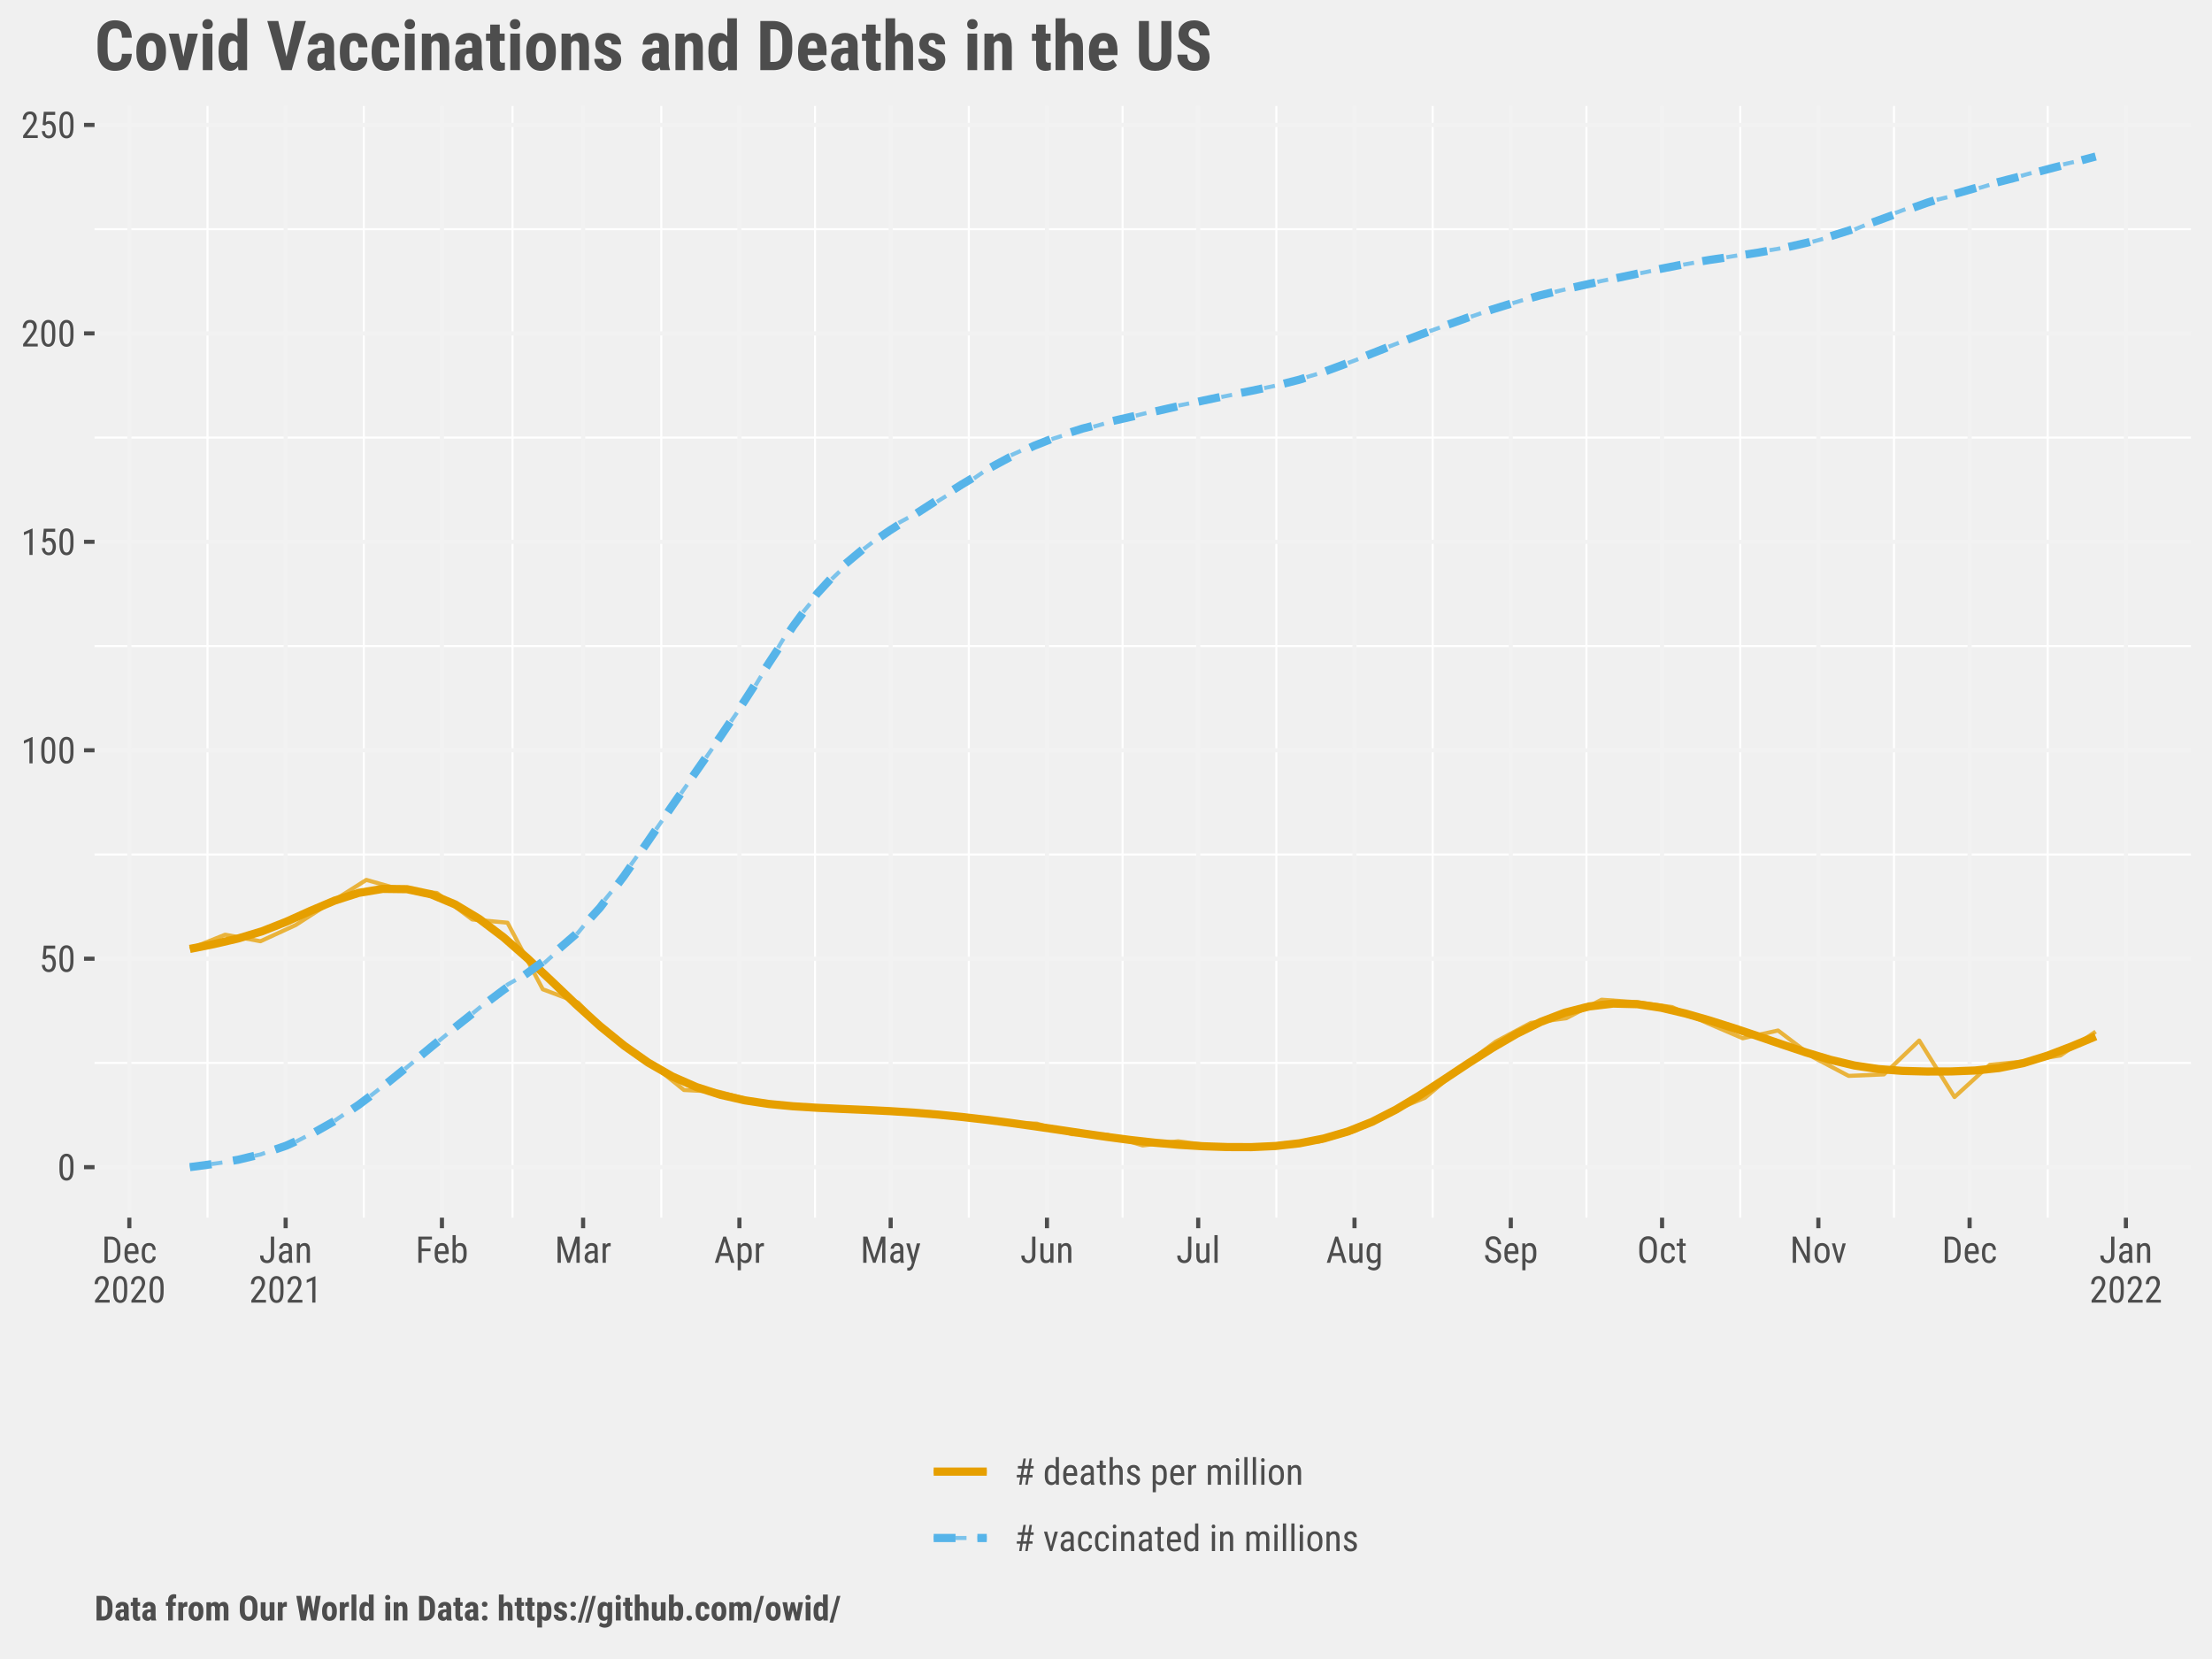
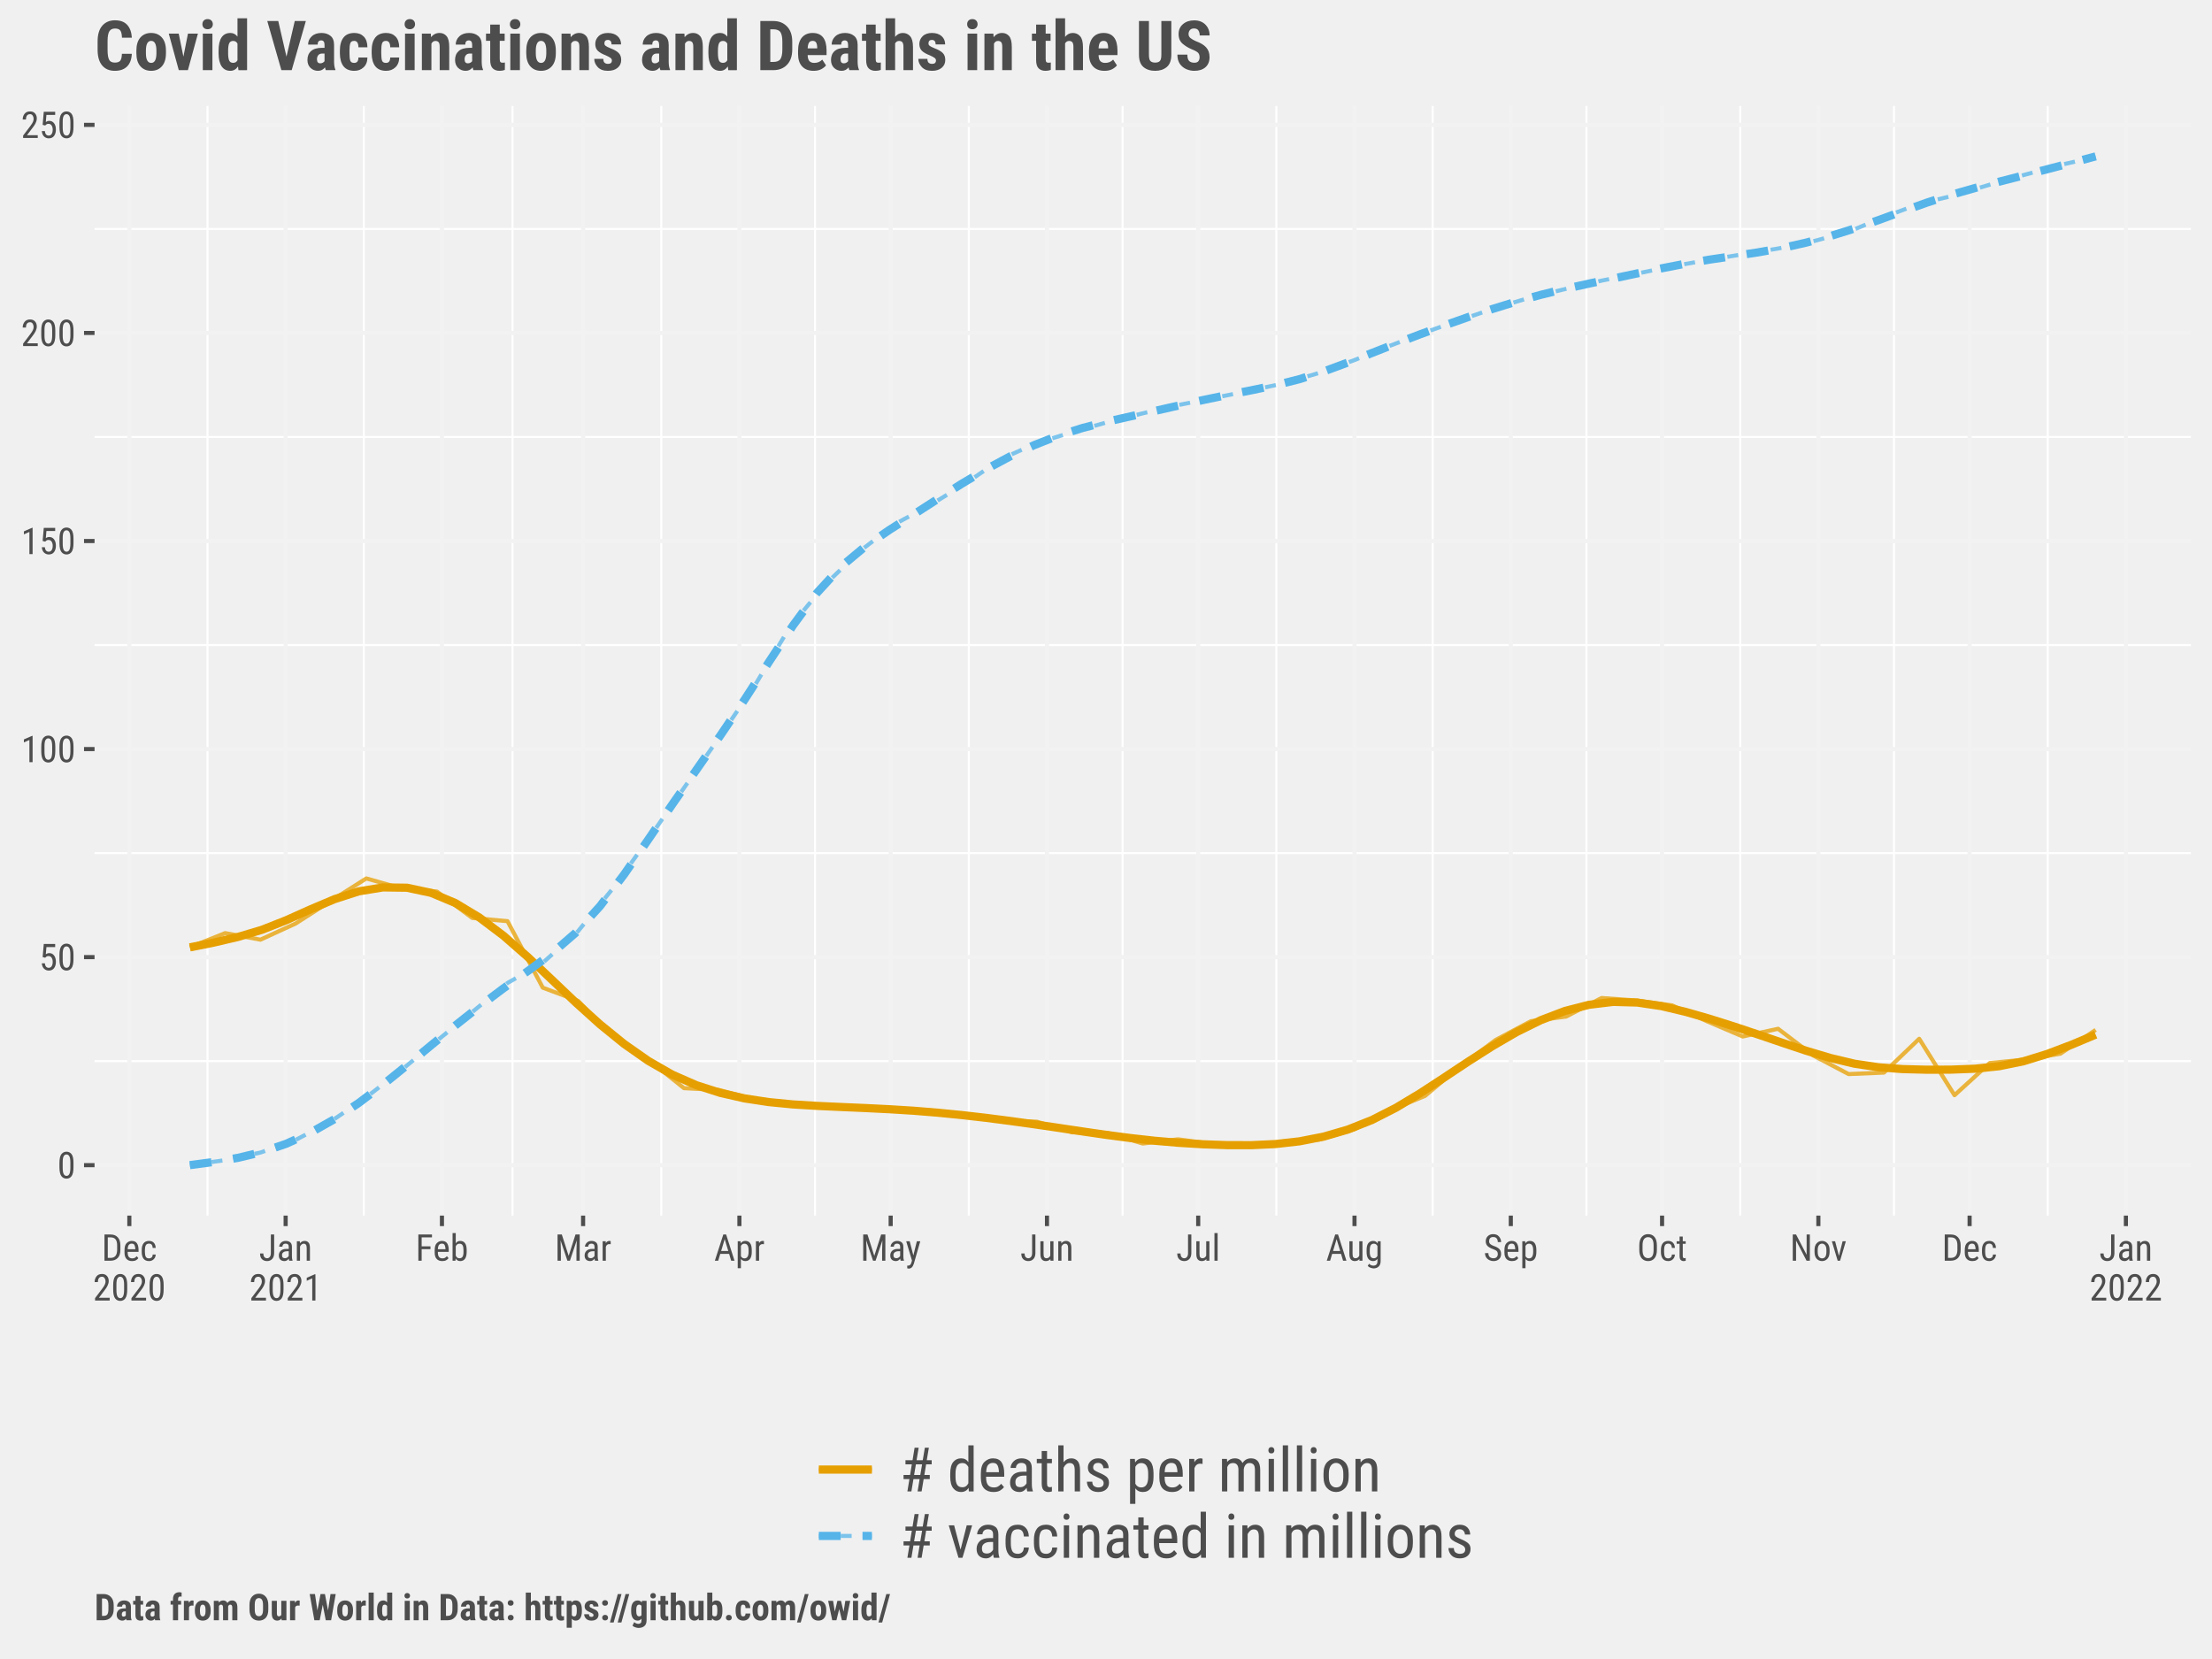
<svg xmlns="http://www.w3.org/2000/svg" class="svglite" width="576.00pt" height="432.00pt" viewBox="0 0 576.00 432.00">
  <defs>
    <style type="text/css">
    .svglite line, .svglite polyline, .svglite polygon, .svglite path, .svglite rect, .svglite circle {
      fill: none;
      stroke: #000000;
      stroke-linecap: round;
      stroke-linejoin: round;
      stroke-miterlimit: 10.00;
    }
    .svglite text {
      white-space: pre;
    }
  </style>
  </defs>
  <rect width="100%" height="100%" style="stroke: none; fill: none;" />
  <defs>
    <clipPath id="cpMC4wMHw1NzYuMDB8MC4wMHw0MzIuMDA=">
      <rect x="0.00" y="0.00" width="576.00" height="432.00" />
    </clipPath>
  </defs>
  <g clip-path="url(#cpMC4wMHw1NzYuMDB8MC4wMHw0MzIuMDA=)">
    <rect x="0.00" y="0" width="576.00" height="432.00" style="stroke-width: 1.07; stroke: none;" />
  </g>
  <defs>
-     <clipPath id="cpMjQuNjJ8NTcwLjUyfDI3LjU5fDMxNy4wOA==">
-       <rect x="24.62" y="27.59" width="545.90" height="289.49" />
+     <clipPath id="cpMjQuNjJ8NTcwLjUyfDI3LjU5fDMxNi41NA==">
+       <rect x="24.62" y="27.59" width="545.90" height="288.95" />
    </clipPath>
  </defs>
-   <g clip-path="url(#cpMjQuNjJ8NTcwLjUyfDI3LjU5fDMxNy4wOA==)">
-     <polyline points="24.62,276.79 570.52,276.79 " style="stroke-width: 0.53; stroke: #FFFFFF; stroke-linecap: butt;" />
-     <polyline points="24.62,222.51 570.52,222.51 " style="stroke-width: 0.53; stroke: #FFFFFF; stroke-linecap: butt;" />
-     <polyline points="24.62,168.23 570.52,168.23 " style="stroke-width: 0.53; stroke: #FFFFFF; stroke-linecap: butt;" />
-     <polyline points="24.62,113.95 570.52,113.95 " style="stroke-width: 0.53; stroke: #FFFFFF; stroke-linecap: butt;" />
-     <polyline points="24.62,59.67 570.52,59.67 " style="stroke-width: 0.53; stroke: #FFFFFF; stroke-linecap: butt;" />
-     <polyline points="54.03,317.08 54.03,27.59 " style="stroke-width: 0.53; stroke: #FFFFFF; stroke-linecap: butt;" />
-     <polyline points="94.73,317.08 94.73,27.59 " style="stroke-width: 0.53; stroke: #FFFFFF; stroke-linecap: butt;" />
-     <polyline points="133.46,317.08 133.46,27.59 " style="stroke-width: 0.53; stroke: #FFFFFF; stroke-linecap: butt;" />
-     <polyline points="172.19,317.08 172.19,27.59 " style="stroke-width: 0.53; stroke: #FFFFFF; stroke-linecap: butt;" />
-     <polyline points="212.23,317.08 212.23,27.59 " style="stroke-width: 0.53; stroke: #FFFFFF; stroke-linecap: butt;" />
-     <polyline points="252.28,317.08 252.28,27.59 " style="stroke-width: 0.53; stroke: #FFFFFF; stroke-linecap: butt;" />
-     <polyline points="292.32,317.08 292.32,27.59 " style="stroke-width: 0.53; stroke: #FFFFFF; stroke-linecap: butt;" />
-     <polyline points="332.36,317.08 332.36,27.59 " style="stroke-width: 0.53; stroke: #FFFFFF; stroke-linecap: butt;" />
-     <polyline points="373.06,317.08 373.06,27.59 " style="stroke-width: 0.53; stroke: #FFFFFF; stroke-linecap: butt;" />
-     <polyline points="413.11,317.08 413.11,27.59 " style="stroke-width: 0.53; stroke: #FFFFFF; stroke-linecap: butt;" />
-     <polyline points="453.15,317.08 453.15,27.59 " style="stroke-width: 0.53; stroke: #FFFFFF; stroke-linecap: butt;" />
-     <polyline points="493.19,317.08 493.19,27.59 " style="stroke-width: 0.53; stroke: #FFFFFF; stroke-linecap: butt;" />
-     <polyline points="533.23,317.08 533.23,27.59 " style="stroke-width: 0.53; stroke: #FFFFFF; stroke-linecap: butt;" />
-     <polyline points="24.62,303.93 570.52,303.93 " style="stroke-width: 1.07; stroke: #F2F2F2; stroke-linecap: butt;" />
-     <polyline points="24.62,249.65 570.52,249.65 " style="stroke-width: 1.07; stroke: #F2F2F2; stroke-linecap: butt;" />
-     <polyline points="24.62,195.37 570.52,195.37 " style="stroke-width: 1.07; stroke: #F2F2F2; stroke-linecap: butt;" />
-     <polyline points="24.62,141.09 570.52,141.09 " style="stroke-width: 1.07; stroke: #F2F2F2; stroke-linecap: butt;" />
-     <polyline points="24.62,86.81 570.52,86.81 " style="stroke-width: 1.07; stroke: #F2F2F2; stroke-linecap: butt;" />
-     <polyline points="24.62,32.53 570.52,32.53 " style="stroke-width: 1.07; stroke: #F2F2F2; stroke-linecap: butt;" />
-     <polyline points="33.68,317.08 33.68,27.59 " style="stroke-width: 1.07; stroke: #F2F2F2; stroke-linecap: butt;" />
-     <polyline points="74.38,317.08 74.38,27.59 " style="stroke-width: 1.07; stroke: #F2F2F2; stroke-linecap: butt;" />
-     <polyline points="115.08,317.08 115.08,27.59 " style="stroke-width: 1.07; stroke: #F2F2F2; stroke-linecap: butt;" />
-     <polyline points="151.84,317.08 151.84,27.59 " style="stroke-width: 1.07; stroke: #F2F2F2; stroke-linecap: butt;" />
-     <polyline points="192.54,317.08 192.54,27.59 " style="stroke-width: 1.07; stroke: #F2F2F2; stroke-linecap: butt;" />
-     <polyline points="231.93,317.08 231.93,27.59 " style="stroke-width: 1.07; stroke: #F2F2F2; stroke-linecap: butt;" />
-     <polyline points="272.63,317.08 272.63,27.59 " style="stroke-width: 1.07; stroke: #F2F2F2; stroke-linecap: butt;" />
-     <polyline points="312.01,317.08 312.01,27.59 " style="stroke-width: 1.07; stroke: #F2F2F2; stroke-linecap: butt;" />
-     <polyline points="352.71,317.08 352.71,27.59 " style="stroke-width: 1.07; stroke: #F2F2F2; stroke-linecap: butt;" />
-     <polyline points="393.41,317.08 393.41,27.59 " style="stroke-width: 1.07; stroke: #F2F2F2; stroke-linecap: butt;" />
-     <polyline points="432.80,317.08 432.80,27.59 " style="stroke-width: 1.07; stroke: #F2F2F2; stroke-linecap: butt;" />
-     <polyline points="473.50,317.08 473.50,27.59 " style="stroke-width: 1.07; stroke: #F2F2F2; stroke-linecap: butt;" />
-     <polyline points="512.88,317.08 512.88,27.59 " style="stroke-width: 1.07; stroke: #F2F2F2; stroke-linecap: butt;" />
-     <polyline points="553.58,317.08 553.58,27.59 " style="stroke-width: 1.07; stroke: #F2F2F2; stroke-linecap: butt;" />
-     <polyline points="49.44,247.08 58.63,243.39 67.82,245.10 77.01,240.87 86.20,234.94 95.39,229.12 104.58,231.74 113.77,232.53 122.96,239.43 132.15,240.27 141.34,257.61 150.53,261.06 159.72,270.41 168.91,276.46 178.10,283.83 187.29,284.32 196.48,286.75 205.67,288.19 214.86,288.28 224.05,288.78 233.24,289.51 242.43,289.65 251.62,291.18 260.81,292.30 270.00,292.59 279.19,295.34 288.38,295.51 297.57,298.27 306.76,297.19 315.95,298.42 325.14,299.09 334.33,297.73 343.52,297.24 352.71,294.54 361.90,289.64 371.09,285.84 380.28,278.08 389.47,271.25 398.66,266.35 407.85,265.15 417.04,260.32 426.23,260.98 435.42,262.24 444.62,266.43 453.81,270.36 463.00,268.34 472.19,275.32 481.38,280.16 490.57,279.77 499.76,270.95 508.95,285.67 518.14,277.28 527.33,276.37 536.52,274.84 545.71,268.63 " style="stroke-width: 1.07; stroke: #E69F00; stroke-opacity: 0.75; stroke-linecap: butt;" />
-     <polyline points="49.44,303.89 58.63,302.62 67.82,300.63 77.01,297.32 86.20,292.49 95.39,286.20 104.58,279.06 113.77,271.46 122.96,263.98 132.15,256.40 141.34,251.13 150.53,242.88 159.72,231.57 168.91,218.72 178.10,205.52 187.29,192.31 196.48,178.90 205.67,163.56 214.86,152.44 224.05,143.62 233.24,136.57 242.43,131.60 251.62,125.94 260.81,119.64 270.00,115.52 279.19,112.69 288.38,110.08 297.57,107.78 306.76,105.63 315.95,103.80 325.14,101.95 334.33,99.95 343.52,97.23 352.71,93.89 361.90,90.17 371.09,86.65 380.28,83.41 389.47,80.27 398.66,77.51 407.85,75.29 417.04,73.16 426.23,71.33 435.42,69.43 444.62,67.80 453.81,66.30 463.00,64.79 472.19,62.88 481.38,60.41 490.57,56.58 499.76,53.12 508.95,50.91 518.14,48.12 527.33,45.51 536.52,42.98 545.71,40.89 " style="stroke-width: 1.07; stroke: #56B4E9; stroke-opacity: 0.75; stroke-dasharray: 2.85,2.85; stroke-linecap: butt;" />
-     <polyline points="49.44,247.10 55.72,245.84 62.00,244.38 68.28,242.49 74.56,240.01 80.85,237.18 87.13,234.52 93.41,232.50 99.69,231.46 105.97,231.54 112.26,232.88 118.54,235.52 124.82,239.30 131.10,244.06 137.38,249.57 143.67,255.51 149.95,261.50 156.23,267.18 162.51,272.28 168.79,276.70 175.08,280.31 181.36,283.07 187.64,285.09 193.92,286.52 200.20,287.47 206.48,288.07 212.77,288.46 219.05,288.75 225.33,289.02 231.61,289.33 237.89,289.72 244.18,290.23 250.46,290.85 256.74,291.57 263.02,292.38 269.30,293.26 275.59,294.18 281.87,295.12 288.15,296.03 294.43,296.86 300.71,297.56 306.99,298.10 313.28,298.48 319.56,298.69 325.84,298.71 332.12,298.42 338.40,297.71 344.69,296.47 350.97,294.64 357.25,292.14 363.53,288.93 369.81,285.15 376.10,281.04 382.38,276.87 388.66,272.86 394.94,269.20 401.22,266.09 407.51,263.69 413.79,262.08 420.07,261.33 426.35,261.49 432.63,262.43 438.91,263.92 445.20,265.73 451.48,267.72 457.76,269.82 464.04,271.97 470.32,274.07 476.61,275.96 482.89,277.45 489.17,278.39 495.45,278.86 501.73,279.02 508.02,279.00 514.30,278.76 520.58,278.11 526.86,276.84 533.14,274.90 539.43,272.49 545.71,269.86 " style="stroke-width: 2.13; stroke: #E69F00; stroke-linecap: butt;" />
-     <polyline points="49.44,303.92 55.72,303.07 62.00,302.00 68.28,300.49 74.56,298.32 80.85,295.45 87.13,291.90 93.41,287.69 99.69,282.95 105.97,277.86 112.26,272.65 118.54,267.50 124.82,262.51 131.10,257.78 137.38,253.34 143.67,248.71 149.95,243.26 156.23,236.37 162.51,228.08 168.79,219.00 175.08,209.78 181.36,200.76 187.64,191.74 193.92,182.42 200.20,172.69 206.48,163.14 212.77,154.58 219.05,147.74 225.33,142.49 231.61,138.19 237.89,134.18 244.18,130.12 250.46,126.14 256.74,122.40 263.02,119.02 269.30,116.08 275.59,113.59 281.87,111.60 288.15,109.99 294.43,108.56 300.71,107.16 306.99,105.73 313.28,104.32 319.56,103.00 325.84,101.77 332.12,100.45 338.40,98.86 344.69,96.85 350.97,94.52 357.25,92.04 363.53,89.56 369.81,87.16 376.10,84.86 382.38,82.64 388.66,80.55 394.94,78.61 401.22,76.86 407.51,75.32 413.79,73.93 420.07,72.60 426.35,71.27 432.63,69.96 438.91,68.73 445.20,67.68 451.48,66.75 457.76,65.79 464.04,64.67 470.32,63.25 476.61,61.54 482.89,59.57 489.17,57.37 495.45,55.06 501.73,52.82 508.02,50.79 514.30,49.00 520.58,47.35 526.86,45.73 533.14,44.09 539.43,42.43 545.71,40.75 " style="stroke-width: 2.13; stroke: #56B4E9; stroke-dasharray: 5.69,5.69; stroke-linecap: butt;" />
+   <g clip-path="url(#cpMjQuNjJ8NTcwLjUyfDI3LjU5fDMxNi41NA==)">
+     <polyline points="24.62,276.32 570.52,276.32 " style="stroke-width: 0.53; stroke: #FFFFFF; stroke-linecap: butt;" />
+     <polyline points="24.62,222.15 570.52,222.15 " style="stroke-width: 0.53; stroke: #FFFFFF; stroke-linecap: butt;" />
+     <polyline points="24.62,167.97 570.52,167.97 " style="stroke-width: 0.53; stroke: #FFFFFF; stroke-linecap: butt;" />
+     <polyline points="24.62,113.79 570.52,113.79 " style="stroke-width: 0.53; stroke: #FFFFFF; stroke-linecap: butt;" />
+     <polyline points="24.62,59.61 570.52,59.61 " style="stroke-width: 0.53; stroke: #FFFFFF; stroke-linecap: butt;" />
+     <polyline points="54.03,316.54 54.03,27.59 " style="stroke-width: 0.53; stroke: #FFFFFF; stroke-linecap: butt;" />
+     <polyline points="94.73,316.54 94.73,27.59 " style="stroke-width: 0.53; stroke: #FFFFFF; stroke-linecap: butt;" />
+     <polyline points="133.46,316.54 133.46,27.59 " style="stroke-width: 0.53; stroke: #FFFFFF; stroke-linecap: butt;" />
+     <polyline points="172.19,316.54 172.19,27.59 " style="stroke-width: 0.53; stroke: #FFFFFF; stroke-linecap: butt;" />
+     <polyline points="212.23,316.54 212.23,27.59 " style="stroke-width: 0.53; stroke: #FFFFFF; stroke-linecap: butt;" />
+     <polyline points="252.28,316.54 252.28,27.59 " style="stroke-width: 0.53; stroke: #FFFFFF; stroke-linecap: butt;" />
+     <polyline points="292.32,316.54 292.32,27.59 " style="stroke-width: 0.53; stroke: #FFFFFF; stroke-linecap: butt;" />
+     <polyline points="332.36,316.54 332.36,27.59 " style="stroke-width: 0.53; stroke: #FFFFFF; stroke-linecap: butt;" />
+     <polyline points="373.06,316.54 373.06,27.59 " style="stroke-width: 0.53; stroke: #FFFFFF; stroke-linecap: butt;" />
+     <polyline points="413.11,316.54 413.11,27.59 " style="stroke-width: 0.53; stroke: #FFFFFF; stroke-linecap: butt;" />
+     <polyline points="453.15,316.54 453.15,27.59 " style="stroke-width: 0.53; stroke: #FFFFFF; stroke-linecap: butt;" />
+     <polyline points="493.19,316.54 493.19,27.59 " style="stroke-width: 0.53; stroke: #FFFFFF; stroke-linecap: butt;" />
+     <polyline points="533.23,316.54 533.23,27.59 " style="stroke-width: 0.53; stroke: #FFFFFF; stroke-linecap: butt;" />
+     <polyline points="24.62,303.41 570.52,303.41 " style="stroke-width: 1.07; stroke: #F2F2F2; stroke-linecap: butt;" />
+     <polyline points="24.62,249.23 570.52,249.23 " style="stroke-width: 1.07; stroke: #F2F2F2; stroke-linecap: butt;" />
+     <polyline points="24.62,195.06 570.52,195.06 " style="stroke-width: 1.07; stroke: #F2F2F2; stroke-linecap: butt;" />
+     <polyline points="24.62,140.88 570.52,140.88 " style="stroke-width: 1.07; stroke: #F2F2F2; stroke-linecap: butt;" />
+     <polyline points="24.62,86.70 570.52,86.70 " style="stroke-width: 1.07; stroke: #F2F2F2; stroke-linecap: butt;" />
+     <polyline points="24.62,32.52 570.52,32.52 " style="stroke-width: 1.07; stroke: #F2F2F2; stroke-linecap: butt;" />
+     <polyline points="33.68,316.54 33.68,27.59 " style="stroke-width: 1.07; stroke: #F2F2F2; stroke-linecap: butt;" />
+     <polyline points="74.38,316.54 74.38,27.59 " style="stroke-width: 1.07; stroke: #F2F2F2; stroke-linecap: butt;" />
+     <polyline points="115.08,316.54 115.08,27.59 " style="stroke-width: 1.07; stroke: #F2F2F2; stroke-linecap: butt;" />
+     <polyline points="151.84,316.54 151.84,27.59 " style="stroke-width: 1.07; stroke: #F2F2F2; stroke-linecap: butt;" />
+     <polyline points="192.54,316.54 192.54,27.59 " style="stroke-width: 1.07; stroke: #F2F2F2; stroke-linecap: butt;" />
+     <polyline points="231.93,316.54 231.93,27.59 " style="stroke-width: 1.07; stroke: #F2F2F2; stroke-linecap: butt;" />
+     <polyline points="272.63,316.54 272.63,27.59 " style="stroke-width: 1.07; stroke: #F2F2F2; stroke-linecap: butt;" />
+     <polyline points="312.01,316.54 312.01,27.59 " style="stroke-width: 1.07; stroke: #F2F2F2; stroke-linecap: butt;" />
+     <polyline points="352.71,316.54 352.71,27.59 " style="stroke-width: 1.07; stroke: #F2F2F2; stroke-linecap: butt;" />
+     <polyline points="393.41,316.54 393.41,27.59 " style="stroke-width: 1.07; stroke: #F2F2F2; stroke-linecap: butt;" />
+     <polyline points="432.80,316.54 432.80,27.59 " style="stroke-width: 1.07; stroke: #F2F2F2; stroke-linecap: butt;" />
+     <polyline points="473.50,316.54 473.50,27.59 " style="stroke-width: 1.07; stroke: #F2F2F2; stroke-linecap: butt;" />
+     <polyline points="512.88,316.54 512.88,27.59 " style="stroke-width: 1.07; stroke: #F2F2F2; stroke-linecap: butt;" />
+     <polyline points="553.58,316.54 553.58,27.59 " style="stroke-width: 1.07; stroke: #F2F2F2; stroke-linecap: butt;" />
+     <polyline points="49.44,246.67 58.63,242.98 67.82,244.69 77.01,240.47 86.20,234.56 95.39,228.74 104.58,231.36 113.77,232.15 122.96,239.03 132.15,239.87 141.34,257.19 150.53,260.62 159.72,269.95 168.91,276.00 178.10,283.35 187.29,283.84 196.48,286.27 205.67,287.71 214.86,287.80 224.05,288.29 233.24,289.02 242.43,289.16 251.62,290.69 260.81,291.80 270.00,292.09 279.19,294.85 288.38,295.01 297.57,297.77 306.76,296.68 315.95,297.91 325.14,298.58 334.33,297.23 343.52,296.74 352.71,294.04 361.90,289.15 371.09,285.36 380.28,277.61 389.47,270.80 398.66,265.91 407.85,264.70 417.04,259.88 426.23,260.54 435.42,261.80 444.62,265.99 453.81,269.90 463.00,267.89 472.19,274.86 481.38,279.69 490.57,279.30 499.76,270.50 508.95,285.19 518.14,276.81 527.33,275.91 536.52,274.38 545.71,268.18 " style="stroke-width: 1.07; stroke: #E69F00; stroke-opacity: 0.75; stroke-linecap: butt;" />
+     <polyline points="49.44,303.37 58.63,302.10 67.82,300.12 77.01,296.82 86.20,291.99 95.39,285.71 104.58,278.59 113.77,271.01 122.96,263.54 132.15,255.97 141.34,250.71 150.53,242.48 159.72,231.19 168.91,218.37 178.10,205.19 187.29,192.01 196.48,178.61 205.67,163.31 214.86,152.21 224.05,143.40 233.24,136.36 242.43,131.40 251.62,125.76 260.81,119.47 270.00,115.36 279.19,112.53 288.38,109.93 297.57,107.63 306.76,105.49 315.95,103.65 325.14,101.81 334.33,99.81 343.52,97.10 352.71,93.76 361.90,90.05 371.09,86.54 380.28,83.31 389.47,80.17 398.66,77.42 407.85,75.20 417.04,73.08 426.23,71.25 435.42,69.35 444.62,67.72 453.81,66.22 463.00,64.72 472.19,62.82 481.38,60.34 490.57,56.53 499.76,53.08 508.95,50.87 518.14,48.08 527.33,45.48 536.52,42.95 545.71,40.87 " style="stroke-width: 1.07; stroke: #56B4E9; stroke-opacity: 0.75; stroke-dasharray: 2.85,2.85; stroke-linecap: butt;" />
+     <polyline points="49.44,246.69 55.72,245.44 62.00,243.97 68.28,242.09 74.56,239.61 80.85,236.79 87.13,234.13 93.41,232.11 99.69,231.08 105.97,231.16 112.26,232.50 118.54,235.13 124.82,238.91 131.10,243.65 137.38,249.15 143.67,255.09 149.95,261.07 156.23,266.73 162.51,271.83 168.79,276.23 175.08,279.84 181.36,282.59 187.64,284.61 193.92,286.03 200.20,286.98 206.48,287.59 212.77,287.97 219.05,288.26 225.33,288.53 231.61,288.84 237.89,289.23 244.18,289.74 250.46,290.36 256.74,291.08 263.02,291.89 269.30,292.76 275.59,293.68 281.87,294.62 288.15,295.53 294.43,296.35 300.71,297.05 306.99,297.59 313.28,297.97 319.56,298.19 325.84,298.20 332.12,297.91 338.40,297.20 344.69,295.97 350.97,294.14 357.25,291.65 363.53,288.45 369.81,284.67 376.10,280.57 382.38,276.40 388.66,272.40 394.94,268.75 401.22,265.65 407.51,263.25 413.79,261.64 420.07,260.89 426.35,261.06 432.63,261.99 438.91,263.48 445.20,265.29 451.48,267.27 457.76,269.37 464.04,271.51 470.32,273.61 476.61,275.49 482.89,276.98 489.17,277.92 495.45,278.39 501.73,278.55 508.02,278.53 514.30,278.29 520.58,277.64 526.86,276.37 533.14,274.43 539.43,272.04 545.71,269.41 " style="stroke-width: 2.13; stroke: #E69F00; stroke-linecap: butt;" />
+     <polyline points="49.44,303.40 55.72,302.56 62.00,301.49 68.28,299.98 74.56,297.82 80.85,294.95 87.13,291.40 93.41,287.21 99.69,282.47 105.97,277.40 112.26,272.20 118.54,267.05 124.82,262.08 131.10,257.36 137.38,252.91 143.67,248.30 149.95,242.86 156.23,235.98 162.51,227.71 168.79,218.64 175.08,209.44 181.36,200.44 187.64,191.43 193.92,182.13 200.20,172.42 206.48,162.89 212.77,154.35 219.05,147.51 225.33,142.28 231.61,137.98 237.89,133.98 244.18,129.93 250.46,125.95 256.74,122.22 263.02,118.85 269.30,115.91 275.59,113.43 281.87,111.45 288.15,109.83 294.43,108.41 300.71,107.01 306.99,105.58 313.28,104.17 319.56,102.86 325.84,101.63 332.12,100.31 338.40,98.73 344.69,96.73 350.97,94.40 357.25,91.92 363.53,89.44 369.81,87.05 376.10,84.75 382.38,82.54 388.66,80.45 394.94,78.51 401.22,76.77 407.51,75.23 413.79,73.84 420.07,72.52 426.35,71.19 432.63,69.88 438.91,68.66 445.20,67.60 451.48,66.67 457.76,65.72 464.04,64.60 470.32,63.18 476.61,61.48 482.89,59.51 489.17,57.31 495.45,55.01 501.73,52.77 508.02,50.75 514.30,48.96 520.58,47.31 526.86,45.70 533.14,44.06 539.43,42.40 545.71,40.72 " style="stroke-width: 2.13; stroke: #56B4E9; stroke-dasharray: 5.69,5.69; stroke-linecap: butt;" />
  </g>
  <g clip-path="url(#cpMC4wMHw1NzYuMDB8MC4wMHw0MzIuMDA=)">
-     <text x="19.69" y="307.34" text-anchor="end" style="font-size: 9.60px;fill: #4D4D4D; font-family: &quot;Roboto Condensed&quot;;" textLength="4.74px" lengthAdjust="spacingAndGlyphs">0</text>
-     <text x="19.69" y="253.06" text-anchor="end" style="font-size: 9.60px;fill: #4D4D4D; font-family: &quot;Roboto Condensed&quot;;" textLength="9.48px" lengthAdjust="spacingAndGlyphs">50</text>
-     <text x="19.69" y="198.78" text-anchor="end" style="font-size: 9.60px;fill: #4D4D4D; font-family: &quot;Roboto Condensed&quot;;" textLength="14.21px" lengthAdjust="spacingAndGlyphs">100</text>
-     <text x="19.69" y="144.50" text-anchor="end" style="font-size: 9.60px;fill: #4D4D4D; font-family: &quot;Roboto Condensed&quot;;" textLength="14.21px" lengthAdjust="spacingAndGlyphs">150</text>
-     <text x="19.69" y="90.22" text-anchor="end" style="font-size: 9.60px;fill: #4D4D4D; font-family: &quot;Roboto Condensed&quot;;" textLength="14.21px" lengthAdjust="spacingAndGlyphs">200</text>
-     <text x="19.69" y="35.94" text-anchor="end" style="font-size: 9.60px;fill: #4D4D4D; font-family: &quot;Roboto Condensed&quot;;" textLength="14.21px" lengthAdjust="spacingAndGlyphs">250</text>
-     <polyline points="21.88,303.93 24.62,303.93 " style="stroke-width: 1.07; stroke: #4D4D4D; stroke-linecap: butt;" />
-     <polyline points="21.88,249.65 24.62,249.65 " style="stroke-width: 1.07; stroke: #4D4D4D; stroke-linecap: butt;" />
-     <polyline points="21.88,195.37 24.62,195.37 " style="stroke-width: 1.07; stroke: #4D4D4D; stroke-linecap: butt;" />
-     <polyline points="21.88,141.09 24.62,141.09 " style="stroke-width: 1.07; stroke: #4D4D4D; stroke-linecap: butt;" />
-     <polyline points="21.88,86.81 24.62,86.81 " style="stroke-width: 1.07; stroke: #4D4D4D; stroke-linecap: butt;" />
-     <polyline points="21.88,32.53 24.62,32.53 " style="stroke-width: 1.07; stroke: #4D4D4D; stroke-linecap: butt;" />
-     <polyline points="33.68,319.82 33.68,317.08 " style="stroke-width: 1.07; stroke: #4D4D4D; stroke-linecap: butt;" />
-     <polyline points="74.38,319.82 74.38,317.08 " style="stroke-width: 1.07; stroke: #4D4D4D; stroke-linecap: butt;" />
-     <polyline points="115.08,319.82 115.08,317.08 " style="stroke-width: 1.07; stroke: #4D4D4D; stroke-linecap: butt;" />
-     <polyline points="151.84,319.82 151.84,317.08 " style="stroke-width: 1.07; stroke: #4D4D4D; stroke-linecap: butt;" />
-     <polyline points="192.54,319.82 192.54,317.08 " style="stroke-width: 1.07; stroke: #4D4D4D; stroke-linecap: butt;" />
-     <polyline points="231.93,319.82 231.93,317.08 " style="stroke-width: 1.07; stroke: #4D4D4D; stroke-linecap: butt;" />
-     <polyline points="272.63,319.82 272.63,317.08 " style="stroke-width: 1.07; stroke: #4D4D4D; stroke-linecap: butt;" />
-     <polyline points="312.01,319.82 312.01,317.08 " style="stroke-width: 1.07; stroke: #4D4D4D; stroke-linecap: butt;" />
-     <polyline points="352.71,319.82 352.71,317.08 " style="stroke-width: 1.07; stroke: #4D4D4D; stroke-linecap: butt;" />
-     <polyline points="393.41,319.82 393.41,317.08 " style="stroke-width: 1.07; stroke: #4D4D4D; stroke-linecap: butt;" />
-     <polyline points="432.80,319.82 432.80,317.08 " style="stroke-width: 1.07; stroke: #4D4D4D; stroke-linecap: butt;" />
-     <polyline points="473.50,319.82 473.50,317.08 " style="stroke-width: 1.07; stroke: #4D4D4D; stroke-linecap: butt;" />
-     <polyline points="512.88,319.82 512.88,317.08 " style="stroke-width: 1.07; stroke: #4D4D4D; stroke-linecap: butt;" />
-     <polyline points="553.58,319.82 553.58,317.08 " style="stroke-width: 1.07; stroke: #4D4D4D; stroke-linecap: butt;" />
-     <text x="33.68" y="328.83" text-anchor="middle" style="font-size: 9.60px;fill: #4D4D4D; font-family: &quot;Roboto Condensed&quot;;" textLength="14.39px" lengthAdjust="spacingAndGlyphs">Dec</text>
-     <text x="33.68" y="339.20" text-anchor="middle" style="font-size: 9.60px;fill: #4D4D4D; font-family: &quot;Roboto Condensed&quot;;" textLength="18.95px" lengthAdjust="spacingAndGlyphs">2020</text>
-     <text x="74.38" y="328.83" text-anchor="middle" style="font-size: 9.60px;fill: #4D4D4D; font-family: &quot;Roboto Condensed&quot;;" textLength="13.87px" lengthAdjust="spacingAndGlyphs">Jan</text>
-     <text x="74.38" y="339.20" text-anchor="middle" style="font-size: 9.60px;fill: #4D4D4D; font-family: &quot;Roboto Condensed&quot;;" textLength="18.95px" lengthAdjust="spacingAndGlyphs">2021</text>
-     <text x="115.08" y="328.83" text-anchor="middle" style="font-size: 9.60px;fill: #4D4D4D; font-family: &quot;Roboto Condensed&quot;;" textLength="13.83px" lengthAdjust="spacingAndGlyphs">Feb</text>
-     <text x="151.84" y="328.83" text-anchor="middle" style="font-size: 9.60px;fill: #4D4D4D; font-family: &quot;Roboto Condensed&quot;;" textLength="14.75px" lengthAdjust="spacingAndGlyphs">Mar</text>
-     <text x="192.54" y="328.83" text-anchor="middle" style="font-size: 9.60px;fill: #4D4D4D; font-family: &quot;Roboto Condensed&quot;;" textLength="13.17px" lengthAdjust="spacingAndGlyphs">Apr</text>
-     <text x="231.93" y="328.83" text-anchor="middle" style="font-size: 9.60px;fill: #4D4D4D; font-family: &quot;Roboto Condensed&quot;;" textLength="15.83px" lengthAdjust="spacingAndGlyphs">May</text>
-     <text x="272.63" y="328.83" text-anchor="middle" style="font-size: 9.60px;fill: #4D4D4D; font-family: &quot;Roboto Condensed&quot;;" textLength="13.92px" lengthAdjust="spacingAndGlyphs">Jun</text>
-     <text x="312.01" y="328.83" text-anchor="middle" style="font-size: 9.60px;fill: #4D4D4D; font-family: &quot;Roboto Condensed&quot;;" textLength="11.47px" lengthAdjust="spacingAndGlyphs">Jul</text>
-     <text x="352.71" y="328.83" text-anchor="middle" style="font-size: 9.60px;fill: #4D4D4D; font-family: &quot;Roboto Condensed&quot;;" textLength="14.88px" lengthAdjust="spacingAndGlyphs">Aug</text>
-     <text x="393.41" y="328.83" text-anchor="middle" style="font-size: 9.60px;fill: #4D4D4D; font-family: &quot;Roboto Condensed&quot;;" textLength="14.19px" lengthAdjust="spacingAndGlyphs">Sep</text>
-     <text x="432.80" y="328.83" text-anchor="middle" style="font-size: 9.60px;fill: #4D4D4D; font-family: &quot;Roboto Condensed&quot;;" textLength="13.02px" lengthAdjust="spacingAndGlyphs">Oct</text>
-     <text x="473.50" y="328.83" text-anchor="middle" style="font-size: 9.60px;fill: #4D4D4D; font-family: &quot;Roboto Condensed&quot;;" textLength="14.86px" lengthAdjust="spacingAndGlyphs">Nov</text>
-     <text x="512.88" y="328.83" text-anchor="middle" style="font-size: 9.60px;fill: #4D4D4D; font-family: &quot;Roboto Condensed&quot;;" textLength="14.39px" lengthAdjust="spacingAndGlyphs">Dec</text>
-     <text x="553.58" y="328.83" text-anchor="middle" style="font-size: 9.60px;fill: #4D4D4D; font-family: &quot;Roboto Condensed&quot;;" textLength="13.87px" lengthAdjust="spacingAndGlyphs">Jan</text>
-     <text x="553.58" y="339.20" text-anchor="middle" style="font-size: 9.60px;fill: #4D4D4D; font-family: &quot;Roboto Condensed&quot;;" textLength="18.95px" lengthAdjust="spacingAndGlyphs">2022</text>
-     <rect x="235.92" y="369.09" width="123.30" height="45.52" style="stroke-width: 1.07; stroke: none;" />
-     <rect x="241.40" y="374.57" width="17.28" height="17.28" style="stroke-width: 1.07; stroke: none;" />
-     <line x1="243.13" y1="383.21" x2="256.95" y2="383.21" style="stroke-width: 1.07; stroke: #E69F00; stroke-opacity: 0.75; stroke-linecap: butt;" />
-     <line x1="243.13" y1="383.21" x2="256.95" y2="383.21" style="stroke-width: 2.13; stroke: #E69F00; stroke-linecap: butt;" />
-     <rect x="241.40" y="391.85" width="17.28" height="17.28" style="stroke-width: 1.07; stroke: none;" />
-     <line x1="243.13" y1="400.49" x2="256.95" y2="400.49" style="stroke-width: 1.07; stroke: #56B4E9; stroke-opacity: 0.75; stroke-dasharray: 2.85,2.85; stroke-linecap: butt;" />
-     <line x1="243.13" y1="400.49" x2="256.95" y2="400.49" style="stroke-width: 2.13; stroke: #56B4E9; stroke-dasharray: 5.69,5.69; stroke-linecap: butt;" />
-     <text x="264.16" y="386.62" style="font-size: 9.60px;fill: #4D4D4D; font-family: &quot;Roboto Condensed&quot;;" textLength="75.12px" lengthAdjust="spacingAndGlyphs"># deaths per million</text>
-     <text x="264.16" y="403.90" style="font-size: 9.60px;fill: #4D4D4D; font-family: &quot;Roboto Condensed&quot;;" textLength="89.58px" lengthAdjust="spacingAndGlyphs"># vaccinated in millions</text>
+     <text x="19.69" y="306.82" text-anchor="end" style="font-size: 9.60px;fill: #4D4D4D; font-family: &quot;Roboto Condensed&quot;;" textLength="4.74px" lengthAdjust="spacingAndGlyphs">0</text>
+     <text x="19.69" y="252.64" text-anchor="end" style="font-size: 9.60px;fill: #4D4D4D; font-family: &quot;Roboto Condensed&quot;;" textLength="9.48px" lengthAdjust="spacingAndGlyphs">50</text>
+     <text x="19.69" y="198.47" text-anchor="end" style="font-size: 9.60px;fill: #4D4D4D; font-family: &quot;Roboto Condensed&quot;;" textLength="14.21px" lengthAdjust="spacingAndGlyphs">100</text>
+     <text x="19.69" y="144.29" text-anchor="end" style="font-size: 9.60px;fill: #4D4D4D; font-family: &quot;Roboto Condensed&quot;;" textLength="14.21px" lengthAdjust="spacingAndGlyphs">150</text>
+     <text x="19.69" y="90.11" text-anchor="end" style="font-size: 9.60px;fill: #4D4D4D; font-family: &quot;Roboto Condensed&quot;;" textLength="14.21px" lengthAdjust="spacingAndGlyphs">200</text>
+     <text x="19.69" y="35.93" text-anchor="end" style="font-size: 9.60px;fill: #4D4D4D; font-family: &quot;Roboto Condensed&quot;;" textLength="14.21px" lengthAdjust="spacingAndGlyphs">250</text>
+     <polyline points="21.88,303.41 24.62,303.41 " style="stroke-width: 1.07; stroke: #4D4D4D; stroke-linecap: butt;" />
+     <polyline points="21.88,249.23 24.62,249.23 " style="stroke-width: 1.07; stroke: #4D4D4D; stroke-linecap: butt;" />
+     <polyline points="21.88,195.06 24.62,195.06 " style="stroke-width: 1.07; stroke: #4D4D4D; stroke-linecap: butt;" />
+     <polyline points="21.88,140.88 24.62,140.88 " style="stroke-width: 1.07; stroke: #4D4D4D; stroke-linecap: butt;" />
+     <polyline points="21.88,86.70 24.62,86.70 " style="stroke-width: 1.07; stroke: #4D4D4D; stroke-linecap: butt;" />
+     <polyline points="21.88,32.52 24.62,32.52 " style="stroke-width: 1.07; stroke: #4D4D4D; stroke-linecap: butt;" />
+     <polyline points="33.68,319.28 33.68,316.54 " style="stroke-width: 1.07; stroke: #4D4D4D; stroke-linecap: butt;" />
+     <polyline points="74.38,319.28 74.38,316.54 " style="stroke-width: 1.07; stroke: #4D4D4D; stroke-linecap: butt;" />
+     <polyline points="115.08,319.28 115.08,316.54 " style="stroke-width: 1.07; stroke: #4D4D4D; stroke-linecap: butt;" />
+     <polyline points="151.84,319.28 151.84,316.54 " style="stroke-width: 1.07; stroke: #4D4D4D; stroke-linecap: butt;" />
+     <polyline points="192.54,319.28 192.54,316.54 " style="stroke-width: 1.07; stroke: #4D4D4D; stroke-linecap: butt;" />
+     <polyline points="231.93,319.28 231.93,316.54 " style="stroke-width: 1.07; stroke: #4D4D4D; stroke-linecap: butt;" />
+     <polyline points="272.63,319.28 272.63,316.54 " style="stroke-width: 1.07; stroke: #4D4D4D; stroke-linecap: butt;" />
+     <polyline points="312.01,319.28 312.01,316.54 " style="stroke-width: 1.07; stroke: #4D4D4D; stroke-linecap: butt;" />
+     <polyline points="352.71,319.28 352.71,316.54 " style="stroke-width: 1.07; stroke: #4D4D4D; stroke-linecap: butt;" />
+     <polyline points="393.41,319.28 393.41,316.54 " style="stroke-width: 1.07; stroke: #4D4D4D; stroke-linecap: butt;" />
+     <polyline points="432.80,319.28 432.80,316.54 " style="stroke-width: 1.07; stroke: #4D4D4D; stroke-linecap: butt;" />
+     <polyline points="473.50,319.28 473.50,316.54 " style="stroke-width: 1.07; stroke: #4D4D4D; stroke-linecap: butt;" />
+     <polyline points="512.88,319.28 512.88,316.54 " style="stroke-width: 1.07; stroke: #4D4D4D; stroke-linecap: butt;" />
+     <polyline points="553.58,319.28 553.58,316.54 " style="stroke-width: 1.07; stroke: #4D4D4D; stroke-linecap: butt;" />
+     <text x="33.68" y="328.29" text-anchor="middle" style="font-size: 9.60px;fill: #4D4D4D; font-family: &quot;Roboto Condensed&quot;;" textLength="14.39px" lengthAdjust="spacingAndGlyphs">Dec</text>
+     <text x="33.68" y="338.66" text-anchor="middle" style="font-size: 9.60px;fill: #4D4D4D; font-family: &quot;Roboto Condensed&quot;;" textLength="18.95px" lengthAdjust="spacingAndGlyphs">2020</text>
+     <text x="74.38" y="328.29" text-anchor="middle" style="font-size: 9.60px;fill: #4D4D4D; font-family: &quot;Roboto Condensed&quot;;" textLength="13.87px" lengthAdjust="spacingAndGlyphs">Jan</text>
+     <text x="74.38" y="338.66" text-anchor="middle" style="font-size: 9.60px;fill: #4D4D4D; font-family: &quot;Roboto Condensed&quot;;" textLength="18.95px" lengthAdjust="spacingAndGlyphs">2021</text>
+     <text x="115.08" y="328.29" text-anchor="middle" style="font-size: 9.60px;fill: #4D4D4D; font-family: &quot;Roboto Condensed&quot;;" textLength="13.83px" lengthAdjust="spacingAndGlyphs">Feb</text>
+     <text x="151.84" y="328.29" text-anchor="middle" style="font-size: 9.60px;fill: #4D4D4D; font-family: &quot;Roboto Condensed&quot;;" textLength="14.75px" lengthAdjust="spacingAndGlyphs">Mar</text>
+     <text x="192.54" y="328.29" text-anchor="middle" style="font-size: 9.60px;fill: #4D4D4D; font-family: &quot;Roboto Condensed&quot;;" textLength="13.17px" lengthAdjust="spacingAndGlyphs">Apr</text>
+     <text x="231.93" y="328.29" text-anchor="middle" style="font-size: 9.60px;fill: #4D4D4D; font-family: &quot;Roboto Condensed&quot;;" textLength="15.83px" lengthAdjust="spacingAndGlyphs">May</text>
+     <text x="272.63" y="328.29" text-anchor="middle" style="font-size: 9.60px;fill: #4D4D4D; font-family: &quot;Roboto Condensed&quot;;" textLength="13.92px" lengthAdjust="spacingAndGlyphs">Jun</text>
+     <text x="312.01" y="328.29" text-anchor="middle" style="font-size: 9.60px;fill: #4D4D4D; font-family: &quot;Roboto Condensed&quot;;" textLength="11.47px" lengthAdjust="spacingAndGlyphs">Jul</text>
+     <text x="352.71" y="328.29" text-anchor="middle" style="font-size: 9.60px;fill: #4D4D4D; font-family: &quot;Roboto Condensed&quot;;" textLength="14.88px" lengthAdjust="spacingAndGlyphs">Aug</text>
+     <text x="393.41" y="328.29" text-anchor="middle" style="font-size: 9.60px;fill: #4D4D4D; font-family: &quot;Roboto Condensed&quot;;" textLength="14.19px" lengthAdjust="spacingAndGlyphs">Sep</text>
+     <text x="432.80" y="328.29" text-anchor="middle" style="font-size: 9.60px;fill: #4D4D4D; font-family: &quot;Roboto Condensed&quot;;" textLength="13.02px" lengthAdjust="spacingAndGlyphs">Oct</text>
+     <text x="473.50" y="328.29" text-anchor="middle" style="font-size: 9.60px;fill: #4D4D4D; font-family: &quot;Roboto Condensed&quot;;" textLength="14.86px" lengthAdjust="spacingAndGlyphs">Nov</text>
+     <text x="512.88" y="328.29" text-anchor="middle" style="font-size: 9.60px;fill: #4D4D4D; font-family: &quot;Roboto Condensed&quot;;" textLength="14.39px" lengthAdjust="spacingAndGlyphs">Dec</text>
+     <text x="553.58" y="328.29" text-anchor="middle" style="font-size: 9.60px;fill: #4D4D4D; font-family: &quot;Roboto Condensed&quot;;" textLength="13.87px" lengthAdjust="spacingAndGlyphs">Jan</text>
+     <text x="553.58" y="338.66" text-anchor="middle" style="font-size: 9.60px;fill: #4D4D4D; font-family: &quot;Roboto Condensed&quot;;" textLength="18.95px" lengthAdjust="spacingAndGlyphs">2022</text>
+     <rect x="206.01" y="368.55" width="183.12" height="45.52" style="stroke-width: 1.07; stroke: none;" />
+     <rect x="211.49" y="374.03" width="17.28" height="17.28" style="stroke-width: 1.07; stroke: none;" />
+     <line x1="213.22" y1="382.67" x2="227.04" y2="382.67" style="stroke-width: 1.07; stroke: #E69F00; stroke-opacity: 0.75; stroke-linecap: butt;" />
+     <line x1="213.22" y1="382.67" x2="227.04" y2="382.67" style="stroke-width: 2.13; stroke: #E69F00; stroke-linecap: butt;" />
+     <rect x="211.49" y="391.31" width="17.28" height="17.28" style="stroke-width: 1.07; stroke: none;" />
+     <line x1="213.22" y1="399.95" x2="227.04" y2="399.95" style="stroke-width: 1.07; stroke: #56B4E9; stroke-opacity: 0.75; stroke-dasharray: 2.85,2.85; stroke-linecap: butt;" />
+     <line x1="213.22" y1="399.95" x2="227.04" y2="399.95" style="stroke-width: 2.13; stroke: #56B4E9; stroke-dasharray: 5.69,5.69; stroke-linecap: butt;" />
+     <text x="234.25" y="388.36" style="font-size: 16.00px;fill: #4D4D4D; font-family: &quot;Roboto Condensed&quot;;" textLength="125.29px" lengthAdjust="spacingAndGlyphs"># deaths per million</text>
+     <text x="234.25" y="405.64" style="font-size: 16.00px;fill: #4D4D4D; font-family: &quot;Roboto Condensed&quot;;" textLength="149.40px" lengthAdjust="spacingAndGlyphs"># vaccinated in millions</text>
    <text x="24.62" y="18.27" style="font-size: 18.00px; font-weight: bold;fill: #4D4D4D; font-family: &quot;Roboto Condensed&quot;;" textLength="291.46px" lengthAdjust="spacingAndGlyphs">Covid Vaccinations and Deaths in the US</text>
-     <text x="24.62" y="421.97" style="font-size: 9.00px; font-weight: bold;fill: #4D4D4D; font-family: &quot;Roboto Condensed&quot;;" textLength="195.68px" lengthAdjust="spacingAndGlyphs">Data from Our World in Data: https://github.com/owid/</text>
+     <text x="24.62" y="421.91" style="font-size: 9.60px; font-weight: bold;fill: #4D4D4D; font-family: &quot;Roboto Condensed&quot;;" textLength="208.60px" lengthAdjust="spacingAndGlyphs">Data from Our World in Data: https://github.com/owid/</text>
  </g>
</svg>
